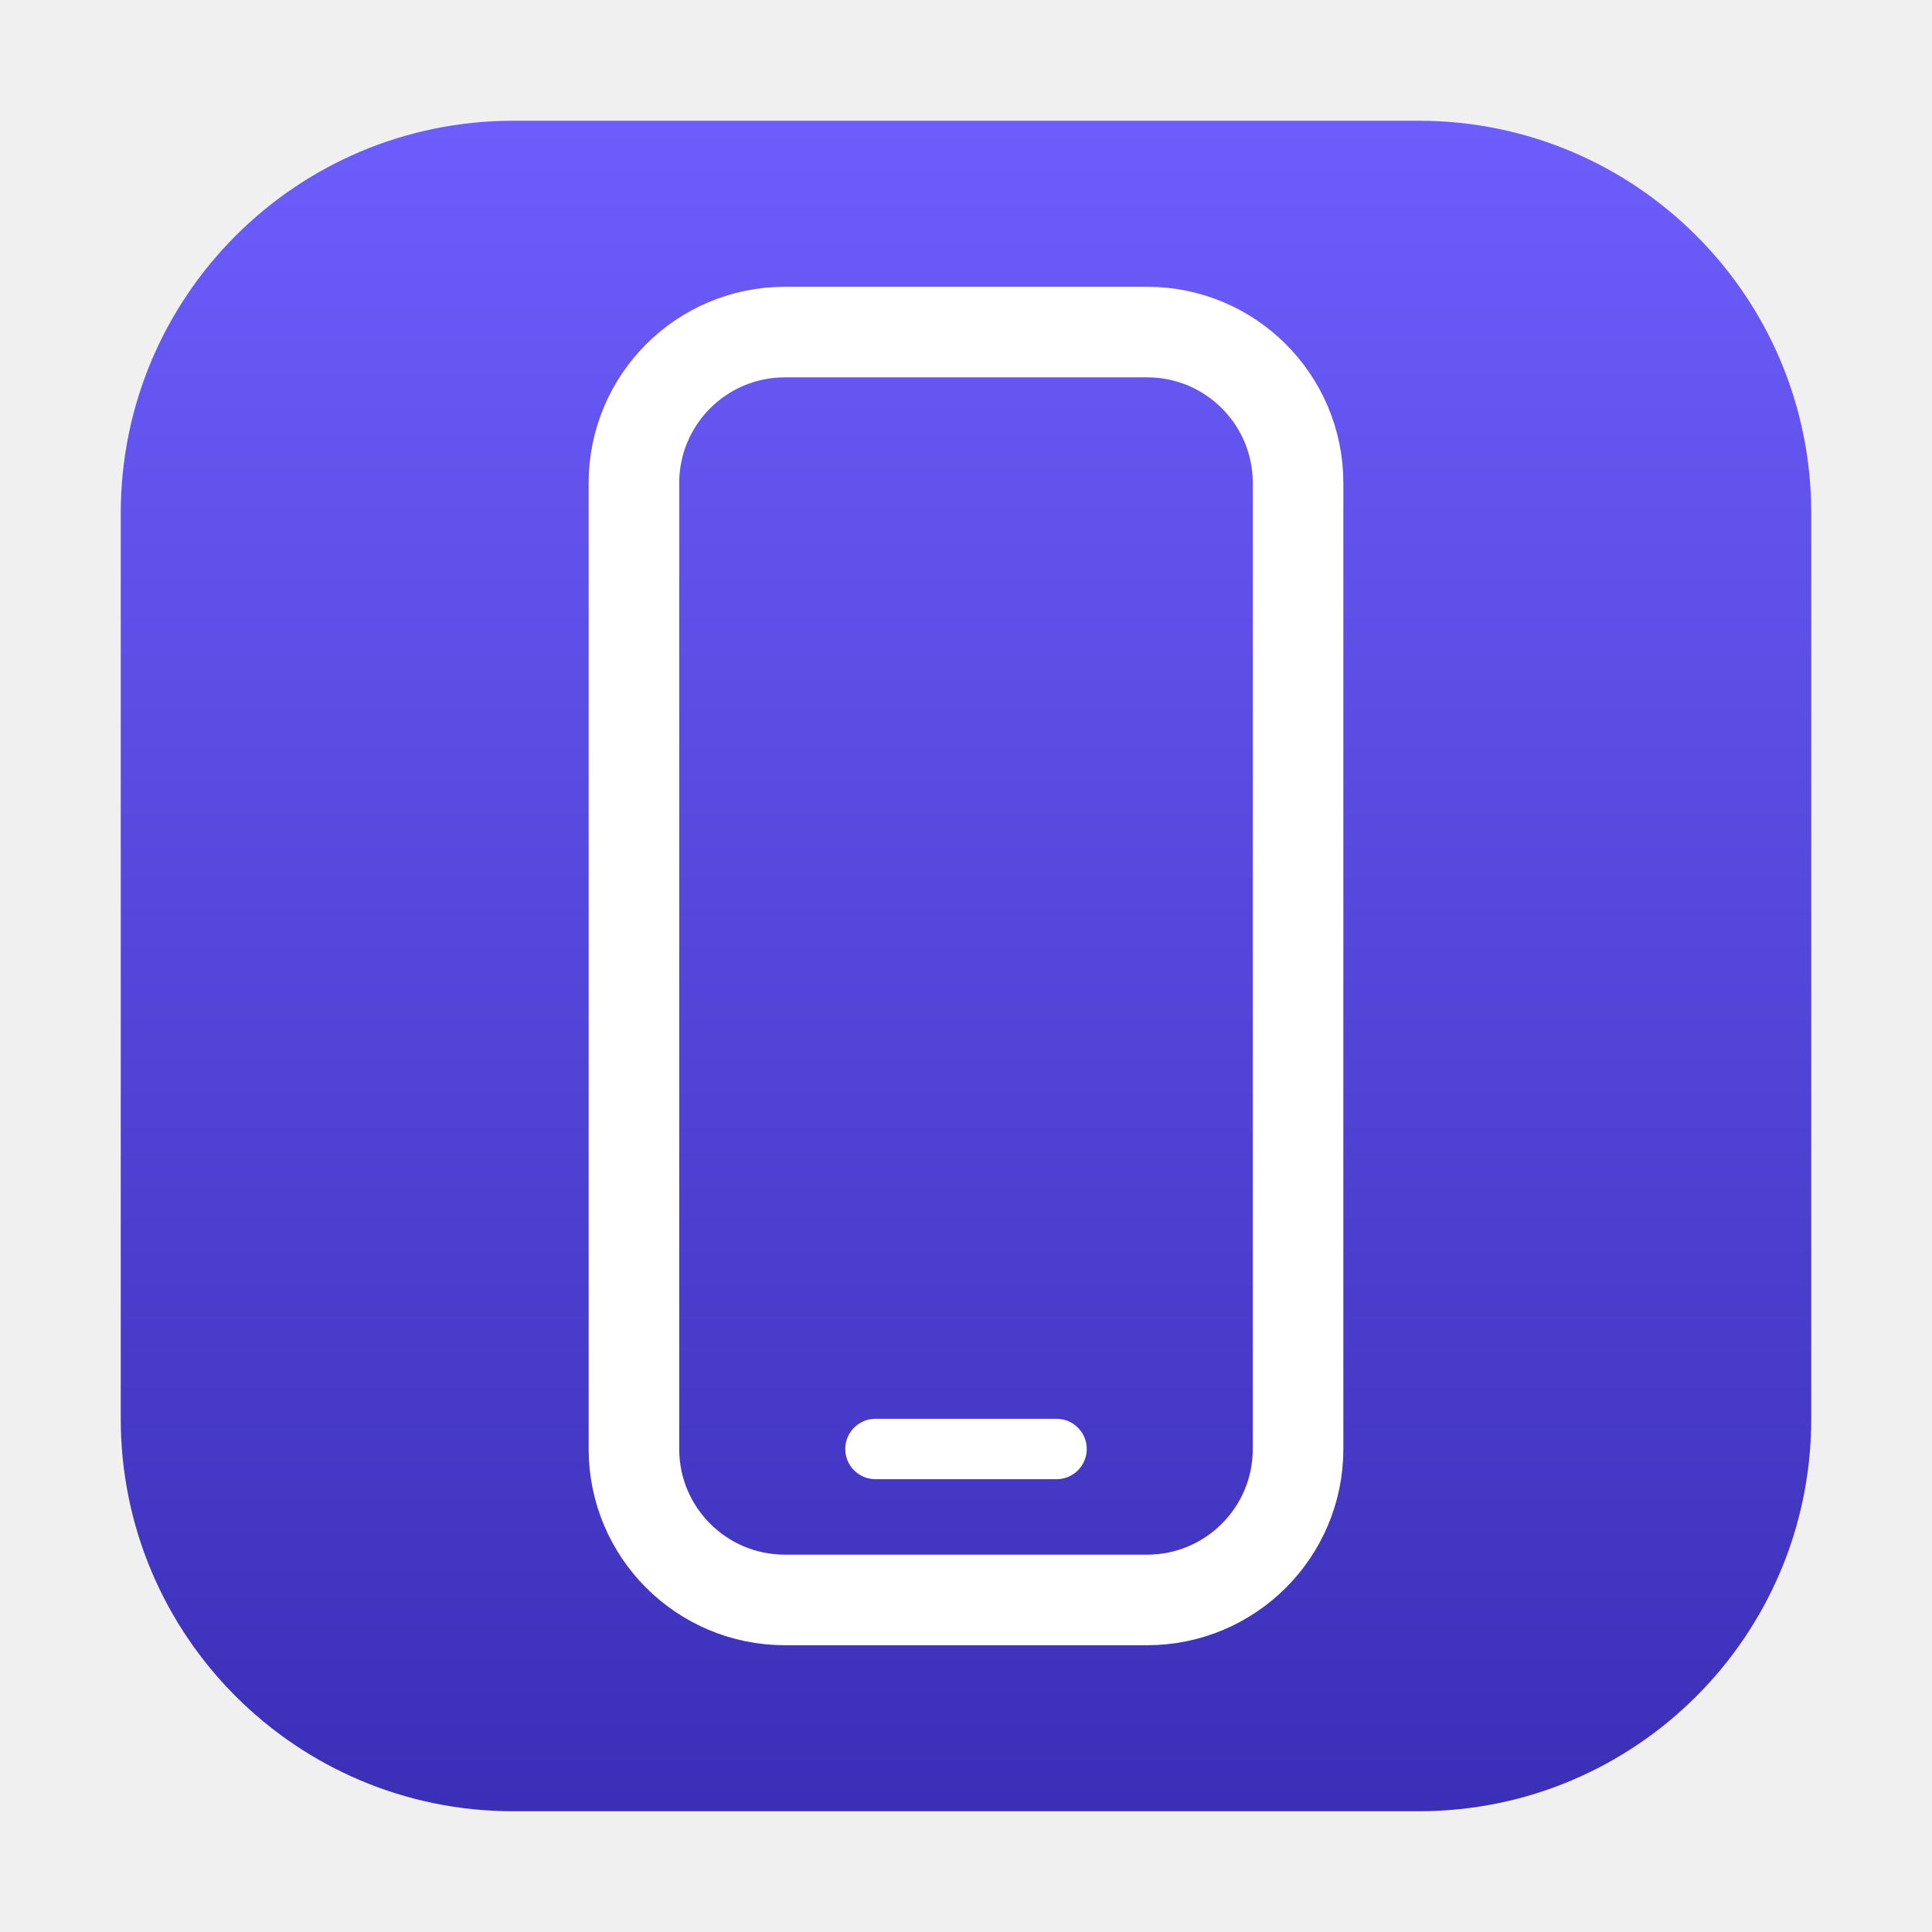
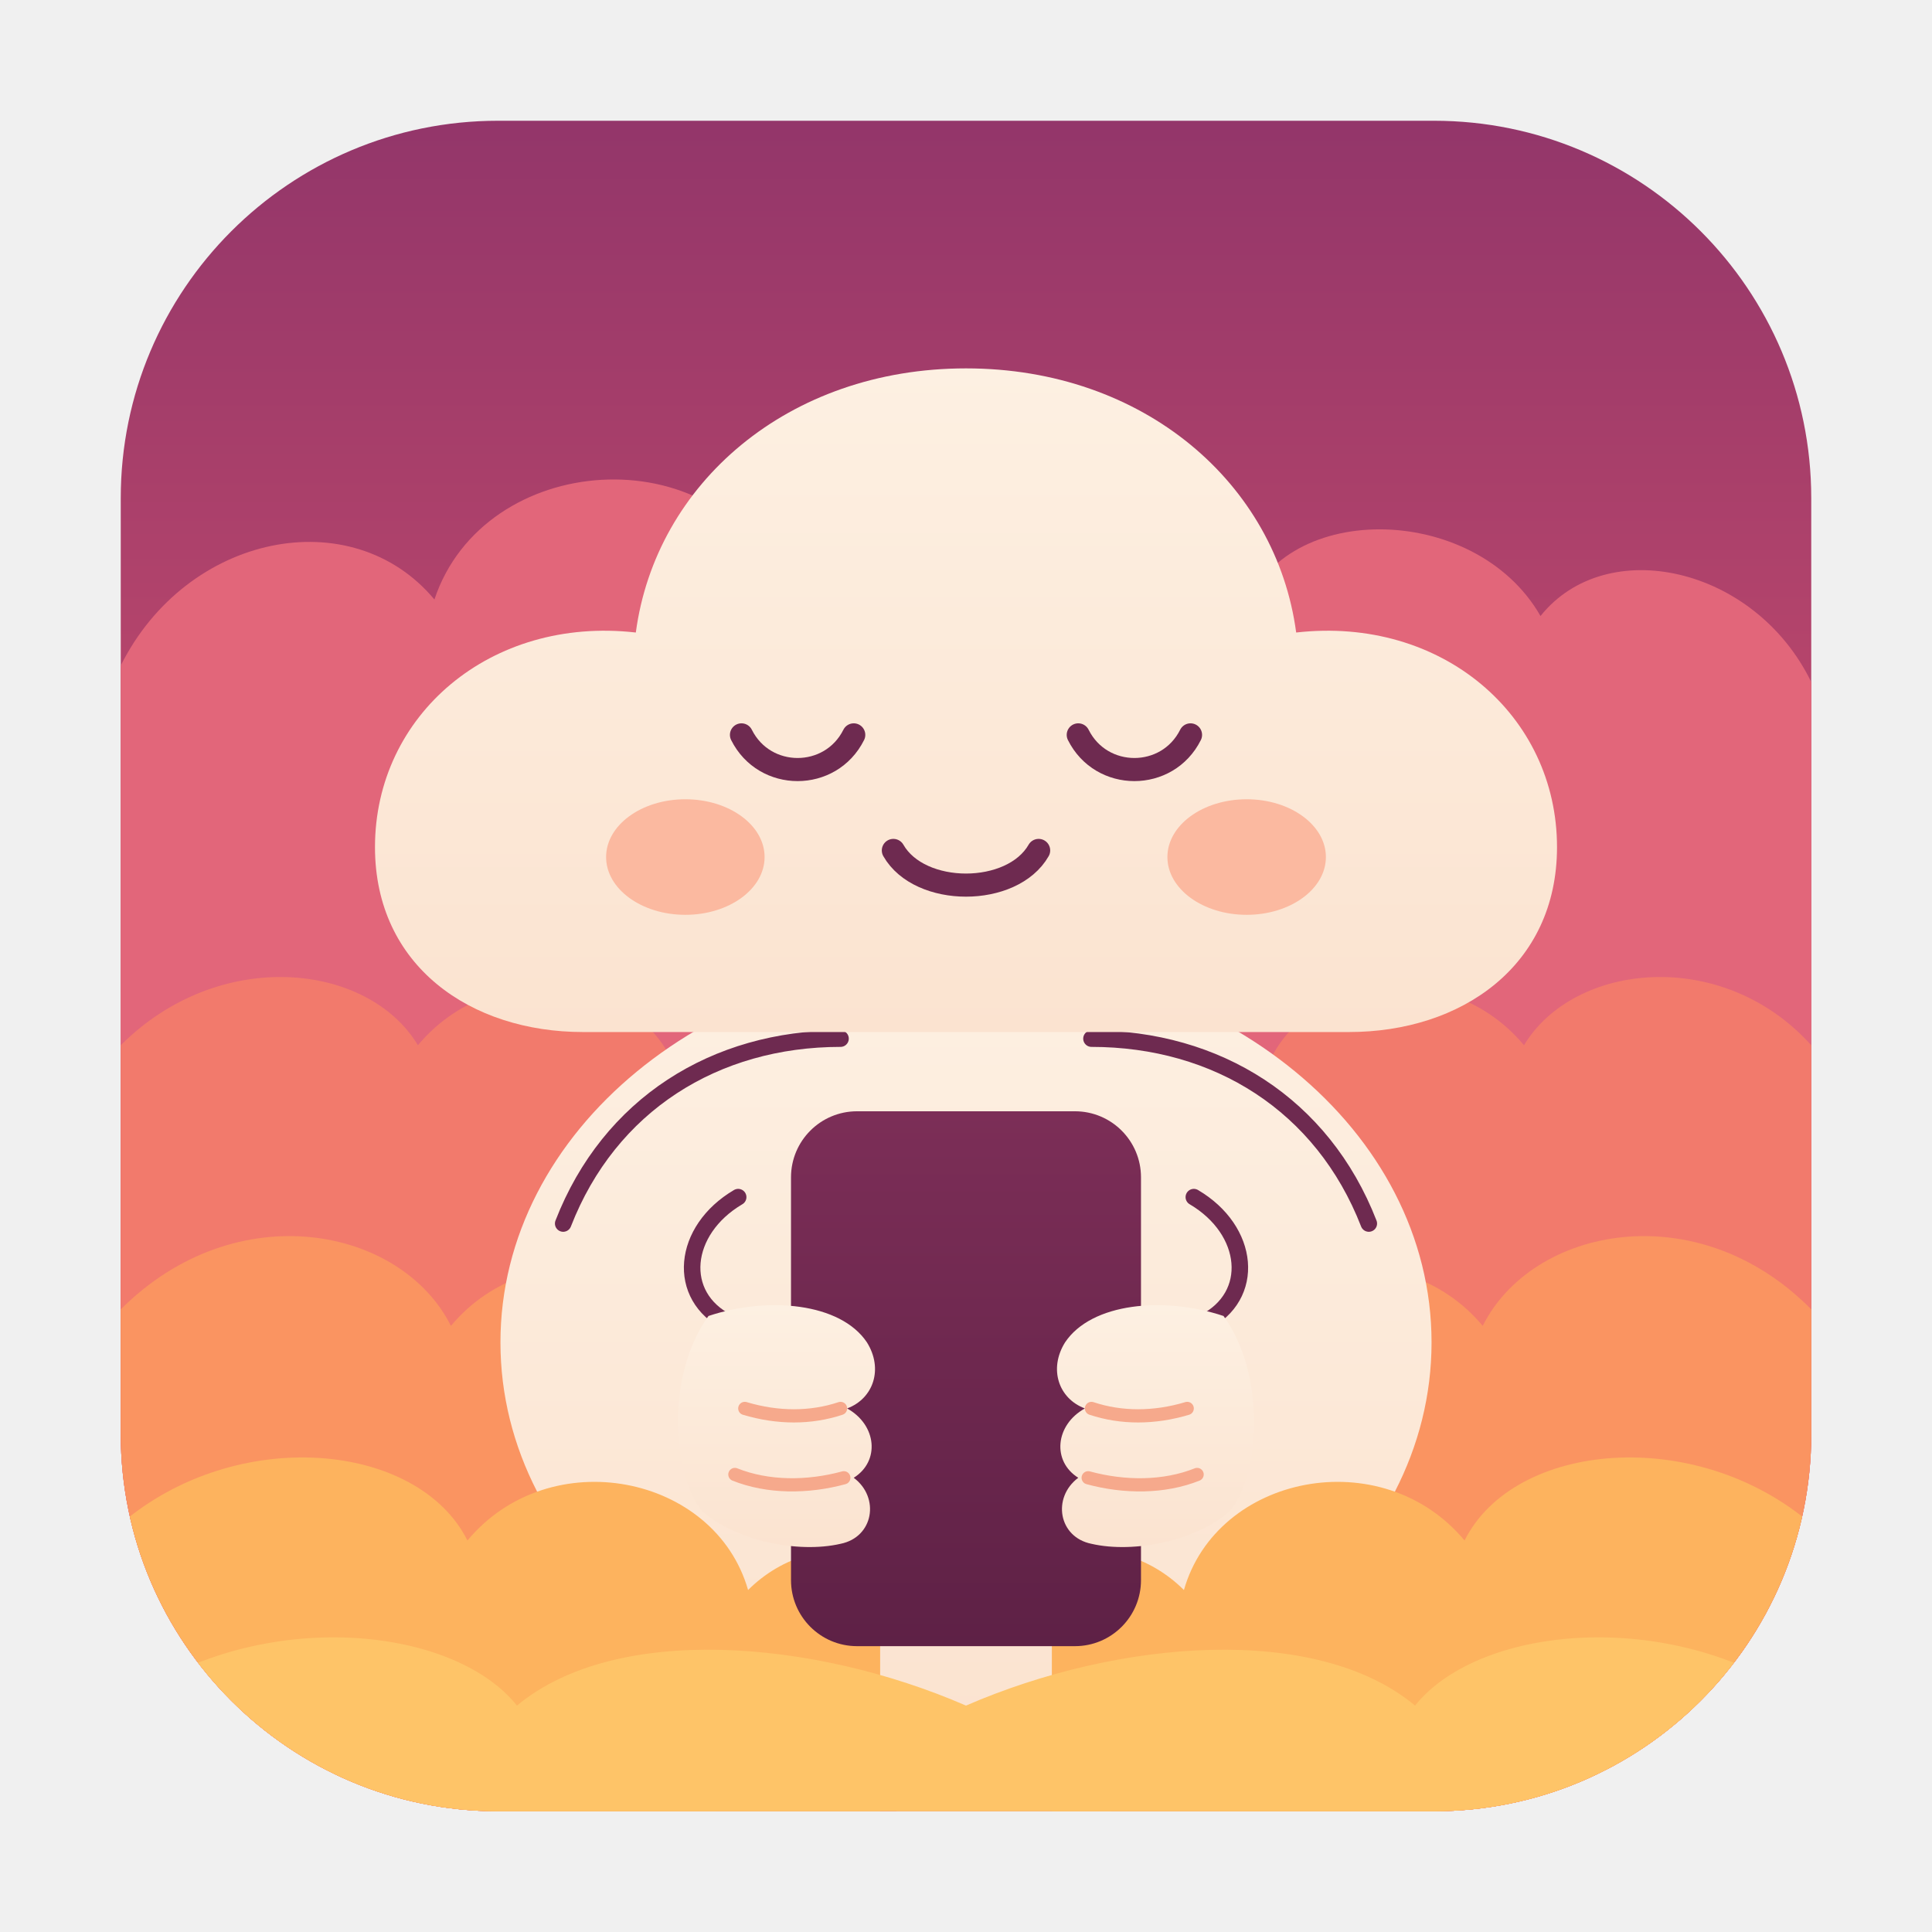
- <svg xmlns="http://www.w3.org/2000/svg" width="128" height="128" viewBox="0 0 128 128">
+ <svg xmlns="http://www.w3.org/2000/svg" width="1024" height="1024" viewBox="0 0 1024 1024">
  <defs>
-     <linearGradient id="g" x1="0" y1="0" x2="0" y2="1">
-       <stop offset="0" stop-color="#6d5dfc" />
-       <stop offset="1" stop-color="#3b2fb8" />
-     </linearGradient>
+     <clipPath id="shape">
+       <rect x="64" y="64" width="896" height="896" rx="200" />
+     </clipPath>
  </defs>
-   <rect x="8" y="8" width="112" height="112" rx="26" fill="url(#g)" />
-   <rect x="42" y="22" width="44" height="84" rx="10" fill="none" stroke="#fff" stroke-width="6" />
-   <rect x="56" y="94" width="16" height="4" rx="2" fill="#fff" />
+   <g clip-path="url(#shape)">
+     <g transform="translate(64 64) scale(0.875)">
+       <defs>
+         <linearGradient id="sky" x1="0" y1="0" x2="0" y2="1">
+           <stop offset="0" stop-color="#93366A" />
+           <stop offset="0.45" stop-color="#C24A6B" />
+           <stop offset="1" stop-color="#F07A5E" />
+         </linearGradient>
+         <linearGradient id="phone" x1="0" y1="0" x2="0" y2="1">
+           <stop offset="0" stop-color="#7C2E57" />
+           <stop offset="1" stop-color="#5E2146" />
+         </linearGradient>
+         <linearGradient id="skin" x1="0" y1="0" x2="0" y2="1">
+           <stop offset="0" stop-color="#FDF0E2" />
+           <stop offset="1" stop-color="#FBE3D0" />
+         </linearGradient>
+       </defs>
+       <rect width="1024" height="1024" fill="url(#sky)" />
+       <path fill="#E2667A" d="M0 330 C40 250 140 230 190 290 C220 200 360 190 400 280 C430 270 450 280 470 300 L470 1024 L0 1024 Z" />
+       <path fill="#E2667A" d="M1024 340 C990 270 900 250 860 300 C820 230 700 230 680 300 C650 290 620 300 600 320 L600 1024 L1024 1024 Z" />
+       <path fill="#F27A6C" d="M0 560 C60 500 150 510 180 560 C230 500 330 520 340 590 L340 1024 L0 1024 Z" />
+       <path fill="#F27A6C" d="M1024 560 C970 500 880 510 850 560 C800 500 700 520 690 590 L690 1024 L1024 1024 Z" />
+       <path fill="#FA9461" d="M0 720 C70 650 170 670 200 730 C250 670 350 690 360 760 L360 1024 L0 1024 Z" />
+       <path fill="#FA9461" d="M1024 720 C955 650 855 670 825 730 C775 670 675 690 665 760 L665 1024 L1024 1024 Z" />
+       <ellipse cx="512" cy="740" rx="282" ry="232" fill="url(#skin)" />
+       <path d="M436 556 C360 556 296 596 268 668" fill="none" stroke="#6E2A50" stroke-width="10" stroke-linecap="round" />
+       <path d="M588 556 C664 556 728 596 756 668" fill="none" stroke="#6E2A50" stroke-width="10" stroke-linecap="round" />
+       <path fill="#FDB35E" d="M0 850 C70 790 180 800 210 860 C260 800 360 820 380 890 C400 870 430 860 460 870 L460 1024 L0 1024 Z" />
+       <path fill="#FDB35E" d="M1024 850 C954 790 844 800 814 860 C764 800 664 820 644 890 C624 870 594 860 564 870 L564 1024 L1024 1024 Z" />
+       <path fill="#FEC468" d="M0 960 C80 900 200 910 240 960 C300 910 420 920 512 960 C604 920 724 910 784 960 C824 910 944 900 1024 960 L1024 1024 L0 1024 Z" />
+       <path fill="url(#skin)" d="M512 150 C620 150 700 220 712 310 C800 300 870 360 870 440 C870 512 812 552 744 552 L280 552 C212 552 154 512 154 440 C154 360 224 300 312 310 C324 220 404 150 512 150 Z" />
+       <path d="M376 372 C390 400 430 400 444 372" fill="none" stroke="#6E2A50" stroke-width="14" stroke-linecap="round" />
+       <path d="M580 372 C594 400 634 400 648 372" fill="none" stroke="#6E2A50" stroke-width="14" stroke-linecap="round" />
+       <path d="M468 442 C484 470 540 470 556 442" fill="none" stroke="#6E2A50" stroke-width="14" stroke-linecap="round" />
+       <ellipse cx="342" cy="446" rx="48" ry="35" fill="#FBB9A0" />
+       <ellipse cx="682" cy="446" rx="48" ry="35" fill="#FBB9A0" />
+       <path d="M374 652 C340 672 336 712 368 728" fill="none" stroke="#6E2A50" stroke-width="10" stroke-linecap="round" />
+       <path d="M650 652 C684 672 688 712 656 728" fill="none" stroke="#6E2A50" stroke-width="10" stroke-linecap="round" />
+       <rect x="406" y="600" width="212" height="324" rx="40" fill="url(#phone)" />
+       <path fill="url(#skin)" d="M356 724 C392 712 436 716 452 740 C462 756 456 774 440 780 C458 790 460 812 444 822 C460 834 456 858 436 862 C410 868 372 860 352 842 C334 820 330 760 356 724 Z" />
+       <path fill="url(#skin)" d="M668 724 C632 712 588 716 572 740 C562 756 568 774 584 780 C566 790 564 812 580 822 C564 834 568 858 588 862 C614 868 652 860 672 842 C690 820 694 760 668 724 Z" />
+       <g fill="none" stroke="#F6A98C" stroke-width="8" stroke-linecap="round">
+         <path d="M378 780 C398 786 418 786 436 780" />
+         <path d="M372 820 C392 828 416 828 438 822" />
+         <path d="M646 780 C626 786 606 786 588 780" />
+         <path d="M652 820 C632 828 608 828 586 822" />
+       </g>
+     </g>
+   </g>
</svg>
